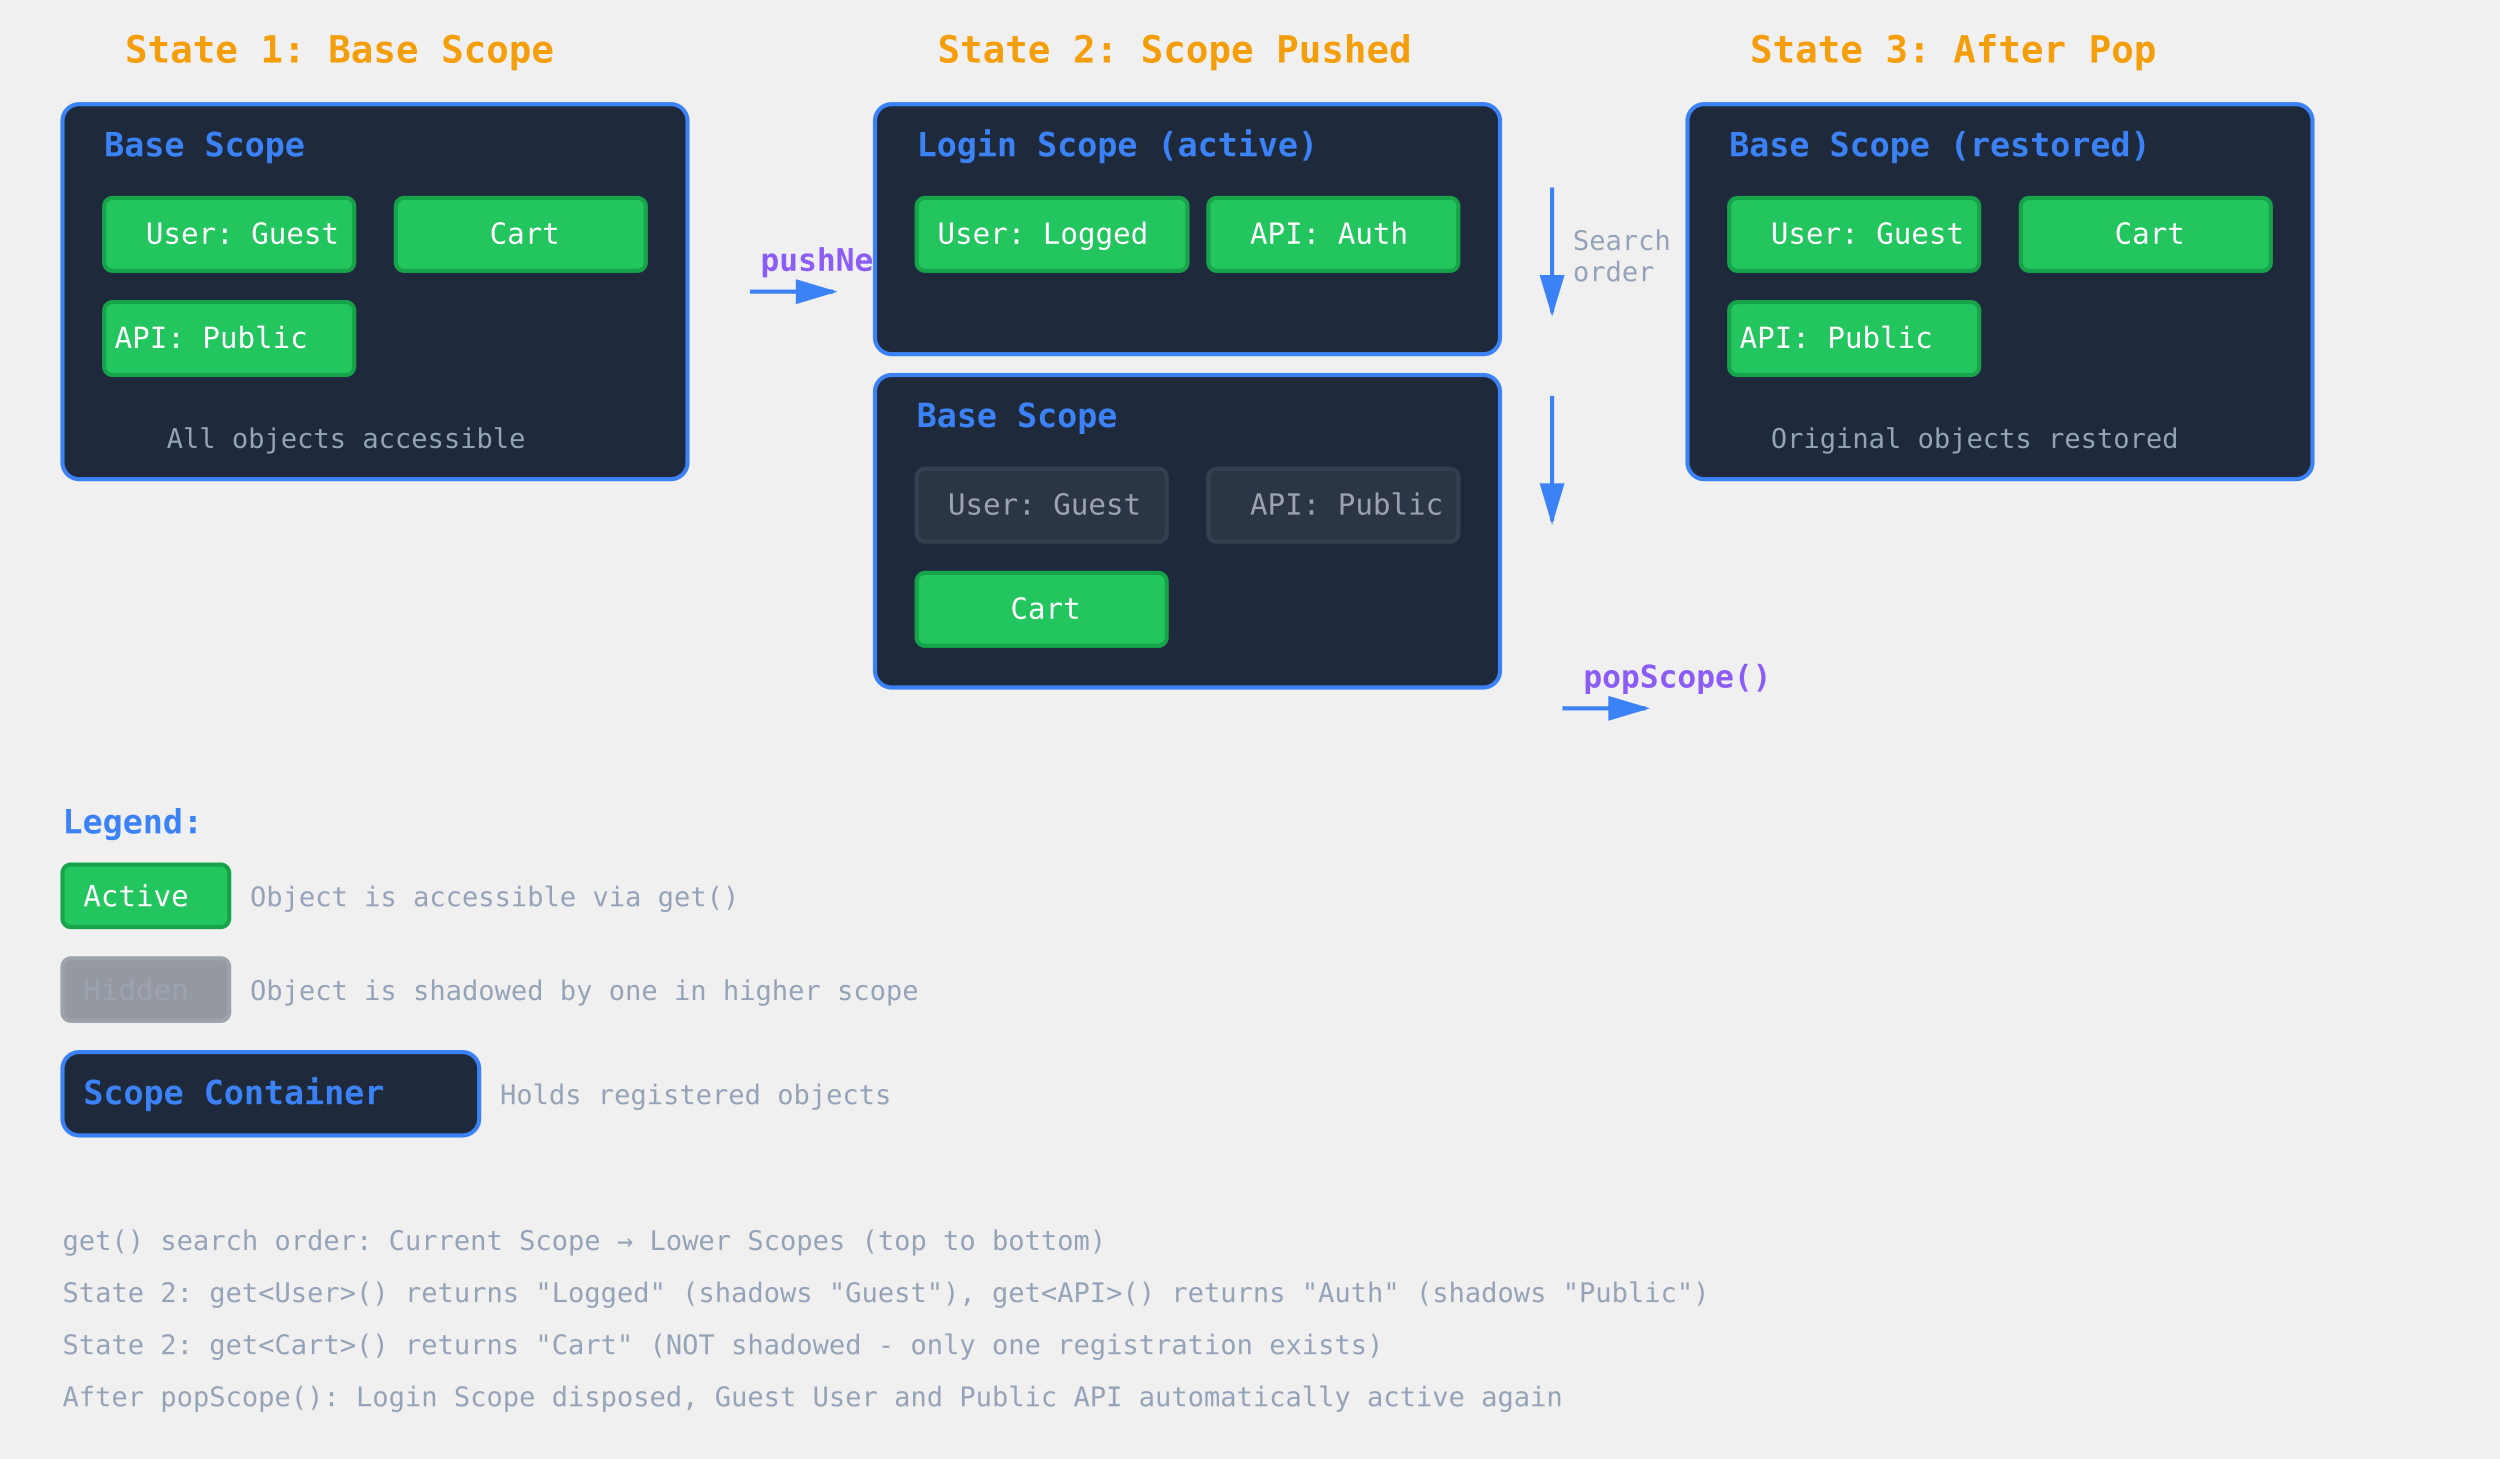
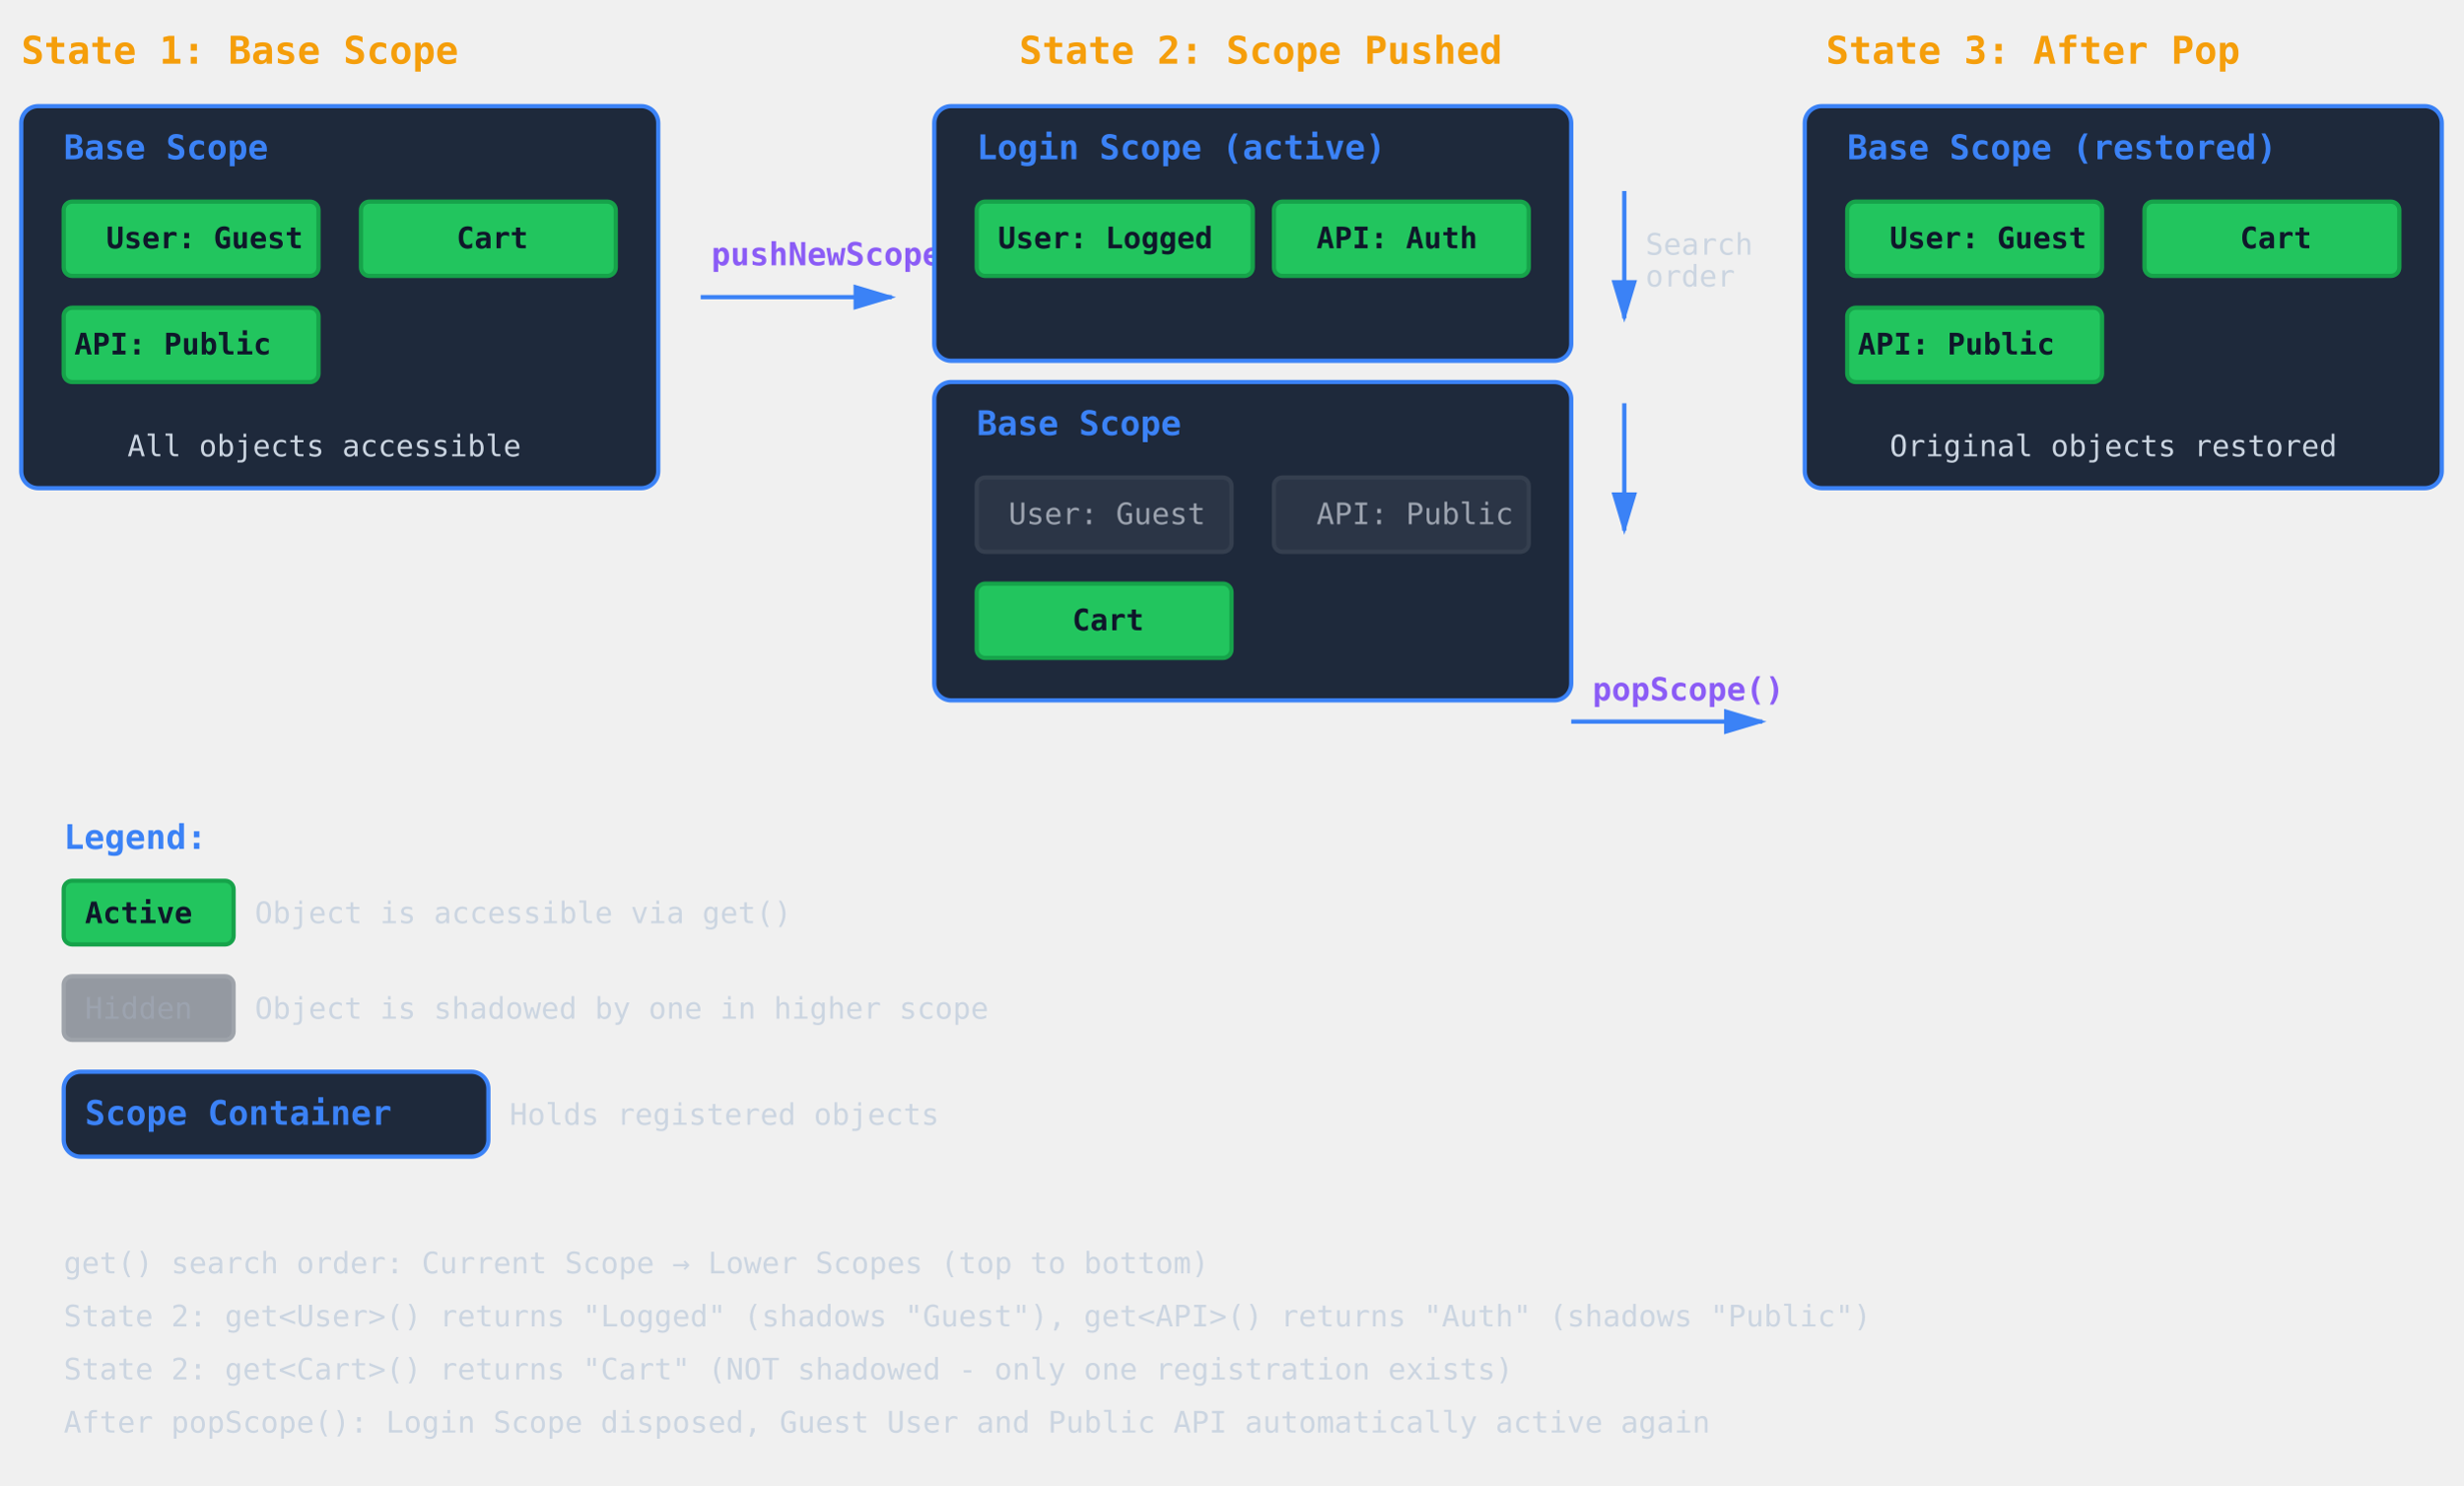
- <svg xmlns="http://www.w3.org/2000/svg" viewBox="0 0 1200 700">
+ <svg xmlns="http://www.w3.org/2000/svg" viewBox="0 0 1160 700">
  <defs>
    <style>
      .scope-box { fill: #1e293b; stroke: #3b82f6; stroke-width: 2; rx: 8; }
      .scope-title { fill: #3b82f6; font-family: 'SF Mono', Monaco, 'Cascadia Code', monospace; font-size: 16px; font-weight: 600; }
      .object-box { fill: #22c55e; stroke: #16a34a; stroke-width: 2; rx: 4; }
      .object-box-shadowed { fill: #374151; stroke: #4b5563; stroke-width: 2; rx: 4; opacity: 0.5; }
-       .object-text { fill: #ffffff; font-family: 'SF Mono', Monaco, 'Cascadia Code', monospace; font-size: 14px; font-weight: 500; }
+       .object-text { fill: #0f172a; font-family: 'SF Mono', Monaco, 'Cascadia Code', monospace; font-size: 14px; font-weight: 600; }
      .object-text-shadowed { fill: #9ca3af; font-family: 'SF Mono', Monaco, 'Cascadia Code', monospace; font-size: 14px; font-weight: 500; }
      .arrow { fill: none; stroke: #3b82f6; stroke-width: 2; marker-end: url(#arrowhead); }
-       .label-text { fill: #94a3b8; font-family: 'SF Mono', Monaco, 'Cascadia Code', monospace; font-size: 13px; }
+       .label-text { fill: #cbd5e1; font-family: 'SF Mono', Monaco, 'Cascadia Code', monospace; font-size: 14px; }
      .state-label { fill: #f59e0b; font-family: 'SF Mono', Monaco, 'Cascadia Code', monospace; font-size: 18px; font-weight: 700; }
      .action-label { fill: #8b5cf6; font-family: 'SF Mono', Monaco, 'Cascadia Code', monospace; font-size: 15px; font-weight: 600; }
    </style>
    <marker id="arrowhead" markerWidth="10" markerHeight="10" refX="9" refY="3" orient="auto">
      <polygon points="0 0, 10 3, 0 6" fill="#3b82f6" />
    </marker>
  </defs>
  <g id="state1">
-     <text x="60" y="30" class="state-label">State 1: Base Scope</text>
-     <rect x="30" y="50" width="300" height="180" class="scope-box" />
-     <text x="50" y="75" class="scope-title">Base Scope</text>
-     <rect x="50" y="95" width="120" height="35" class="object-box" />
-     <text x="70" y="117" class="object-text">User: Guest</text>
-     <rect x="190" y="95" width="120" height="35" class="object-box" />
-     <text x="235" y="117" class="object-text">Cart</text>
-     <rect x="50" y="145" width="120" height="35" class="object-box" />
-     <text x="55" y="167" class="object-text">API: Public</text>
-     <text x="80" y="215" class="label-text">All objects accessible</text>
+     <text x="10" y="30" class="state-label">State 1: Base Scope</text>
+     <rect x="10" y="50" width="300" height="180" class="scope-box" />
+     <text x="30" y="75" class="scope-title">Base Scope</text>
+     <rect x="30" y="95" width="120" height="35" class="object-box" />
+     <text x="50" y="117" class="object-text">User: Guest</text>
+     <rect x="170" y="95" width="120" height="35" class="object-box" />
+     <text x="215" y="117" class="object-text">Cart</text>
+     <rect x="30" y="145" width="120" height="35" class="object-box" />
+     <text x="35" y="167" class="object-text">API: Public</text>
+     <text x="60" y="215" class="label-text">All objects accessible</text>
  </g>
  <g id="push-arrow">
-     <path d="M 360 140 L 400 140" class="arrow" />
-     <text x="365" y="130" class="action-label">pushNewScope()</text>
+     <path d="M 330 140 L 420 140" class="arrow" />
+     <text x="335" y="125" class="action-label">pushNewScope()</text>
  </g>
  <g id="state2">
-     <text x="450" y="30" class="state-label">State 2: Scope Pushed</text>
-     <rect x="420" y="50" width="300" height="120" class="scope-box" />
-     <text x="440" y="75" class="scope-title">Login Scope (active)</text>
-     <rect x="440" y="95" width="130" height="35" class="object-box" />
-     <text x="450" y="117" class="object-text">User: Logged</text>
-     <rect x="580" y="95" width="120" height="35" class="object-box" />
-     <text x="600" y="117" class="object-text">API: Auth</text>
-     <rect x="420" y="180" width="300" height="150" class="scope-box" />
-     <text x="440" y="205" class="scope-title">Base Scope</text>
-     <rect x="440" y="225" width="120" height="35" class="object-box-shadowed" />
-     <text x="455" y="247" class="object-text-shadowed">User: Guest</text>
-     <rect x="580" y="225" width="120" height="35" class="object-box-shadowed" />
-     <text x="600" y="247" class="object-text-shadowed">API: Public</text>
-     <rect x="440" y="275" width="120" height="35" class="object-box" />
-     <text x="485" y="297" class="object-text">Cart</text>
-     <path d="M 745 90 L 745 150" class="arrow" />
-     <text x="755" y="120" class="label-text">Search</text>
-     <text x="755" y="135" class="label-text">order</text>
-     <path d="M 745 190 L 745 250" class="arrow" />
+     <text x="480" y="30" class="state-label">State 2: Scope Pushed</text>
+     <rect x="440" y="50" width="300" height="120" class="scope-box" />
+     <text x="460" y="75" class="scope-title">Login Scope (active)</text>
+     <rect x="460" y="95" width="130" height="35" class="object-box" />
+     <text x="470" y="117" class="object-text">User: Logged</text>
+     <rect x="600" y="95" width="120" height="35" class="object-box" />
+     <text x="620" y="117" class="object-text">API: Auth</text>
+     <rect x="440" y="180" width="300" height="150" class="scope-box" />
+     <text x="460" y="205" class="scope-title">Base Scope</text>
+     <rect x="460" y="225" width="120" height="35" class="object-box-shadowed" />
+     <text x="475" y="247" class="object-text-shadowed">User: Guest</text>
+     <rect x="600" y="225" width="120" height="35" class="object-box-shadowed" />
+     <text x="620" y="247" class="object-text-shadowed">API: Public</text>
+     <rect x="460" y="275" width="120" height="35" class="object-box" />
+     <text x="505" y="297" class="object-text">Cart</text>
+     <path d="M 765 90 L 765 150" class="arrow" />
+     <text x="775" y="120" class="label-text">Search</text>
+     <text x="775" y="135" class="label-text">order</text>
+     <path d="M 765 190 L 765 250" class="arrow" />
  </g>
  <g id="pop-arrow">
-     <path d="M 750 340 L 790 340" class="arrow" />
-     <text x="760" y="330" class="action-label">popScope()</text>
+     <path d="M 740 340 L 830 340" class="arrow" />
+     <text x="750" y="330" class="action-label">popScope()</text>
  </g>
  <g id="state3">
-     <text x="840" y="30" class="state-label">State 3: After Pop</text>
-     <rect x="810" y="50" width="300" height="180" class="scope-box" />
-     <text x="830" y="75" class="scope-title">Base Scope (restored)</text>
-     <rect x="830" y="95" width="120" height="35" class="object-box" />
-     <text x="850" y="117" class="object-text">User: Guest</text>
-     <rect x="970" y="95" width="120" height="35" class="object-box" />
-     <text x="1015" y="117" class="object-text">Cart</text>
-     <rect x="830" y="145" width="120" height="35" class="object-box" />
-     <text x="835" y="167" class="object-text">API: Public</text>
-     <text x="850" y="215" class="label-text">Original objects restored</text>
+     <text x="860" y="30" class="state-label">State 3: After Pop</text>
+     <rect x="850" y="50" width="300" height="180" class="scope-box" />
+     <text x="870" y="75" class="scope-title">Base Scope (restored)</text>
+     <rect x="870" y="95" width="120" height="35" class="object-box" />
+     <text x="890" y="117" class="object-text">User: Guest</text>
+     <rect x="1010" y="95" width="120" height="35" class="object-box" />
+     <text x="1055" y="117" class="object-text">Cart</text>
+     <rect x="870" y="145" width="120" height="35" class="object-box" />
+     <text x="875" y="167" class="object-text">API: Public</text>
+     <text x="890" y="215" class="label-text">Original objects restored</text>
  </g>
  <g id="legend" transform="translate(30, 400)">
    <text x="0" y="0" class="scope-title">Legend:</text>
    <rect x="0" y="15" width="80" height="30" class="object-box" />
    <text x="10" y="35" class="object-text">Active</text>
    <text x="90" y="35" class="label-text">Object is accessible via get()</text>
    <rect x="0" y="60" width="80" height="30" class="object-box-shadowed" />
    <text x="10" y="80" class="object-text-shadowed">Hidden</text>
    <text x="90" y="80" class="label-text">Object is shadowed by one in higher scope</text>
    <rect x="0" y="105" width="200" height="40" class="scope-box" />
    <text x="10" y="130" class="scope-title">Scope Container</text>
    <text x="210" y="130" class="label-text">Holds registered objects</text>
  </g>
  <g id="explanation">
    <text x="30" y="600" class="label-text" font-size="15px">get() search order: Current Scope → Lower Scopes (top to bottom)</text>
    <text x="30" y="625" class="label-text" font-size="15px">State 2: get&lt;User&gt;() returns "Logged" (shadows "Guest"), get&lt;API&gt;() returns "Auth" (shadows "Public")</text>
    <text x="30" y="650" class="label-text" font-size="15px">State 2: get&lt;Cart&gt;() returns "Cart" (NOT shadowed - only one registration exists)</text>
    <text x="30" y="675" class="label-text" font-size="15px">After popScope(): Login Scope disposed, Guest User and Public API automatically active again</text>
  </g>
</svg>
